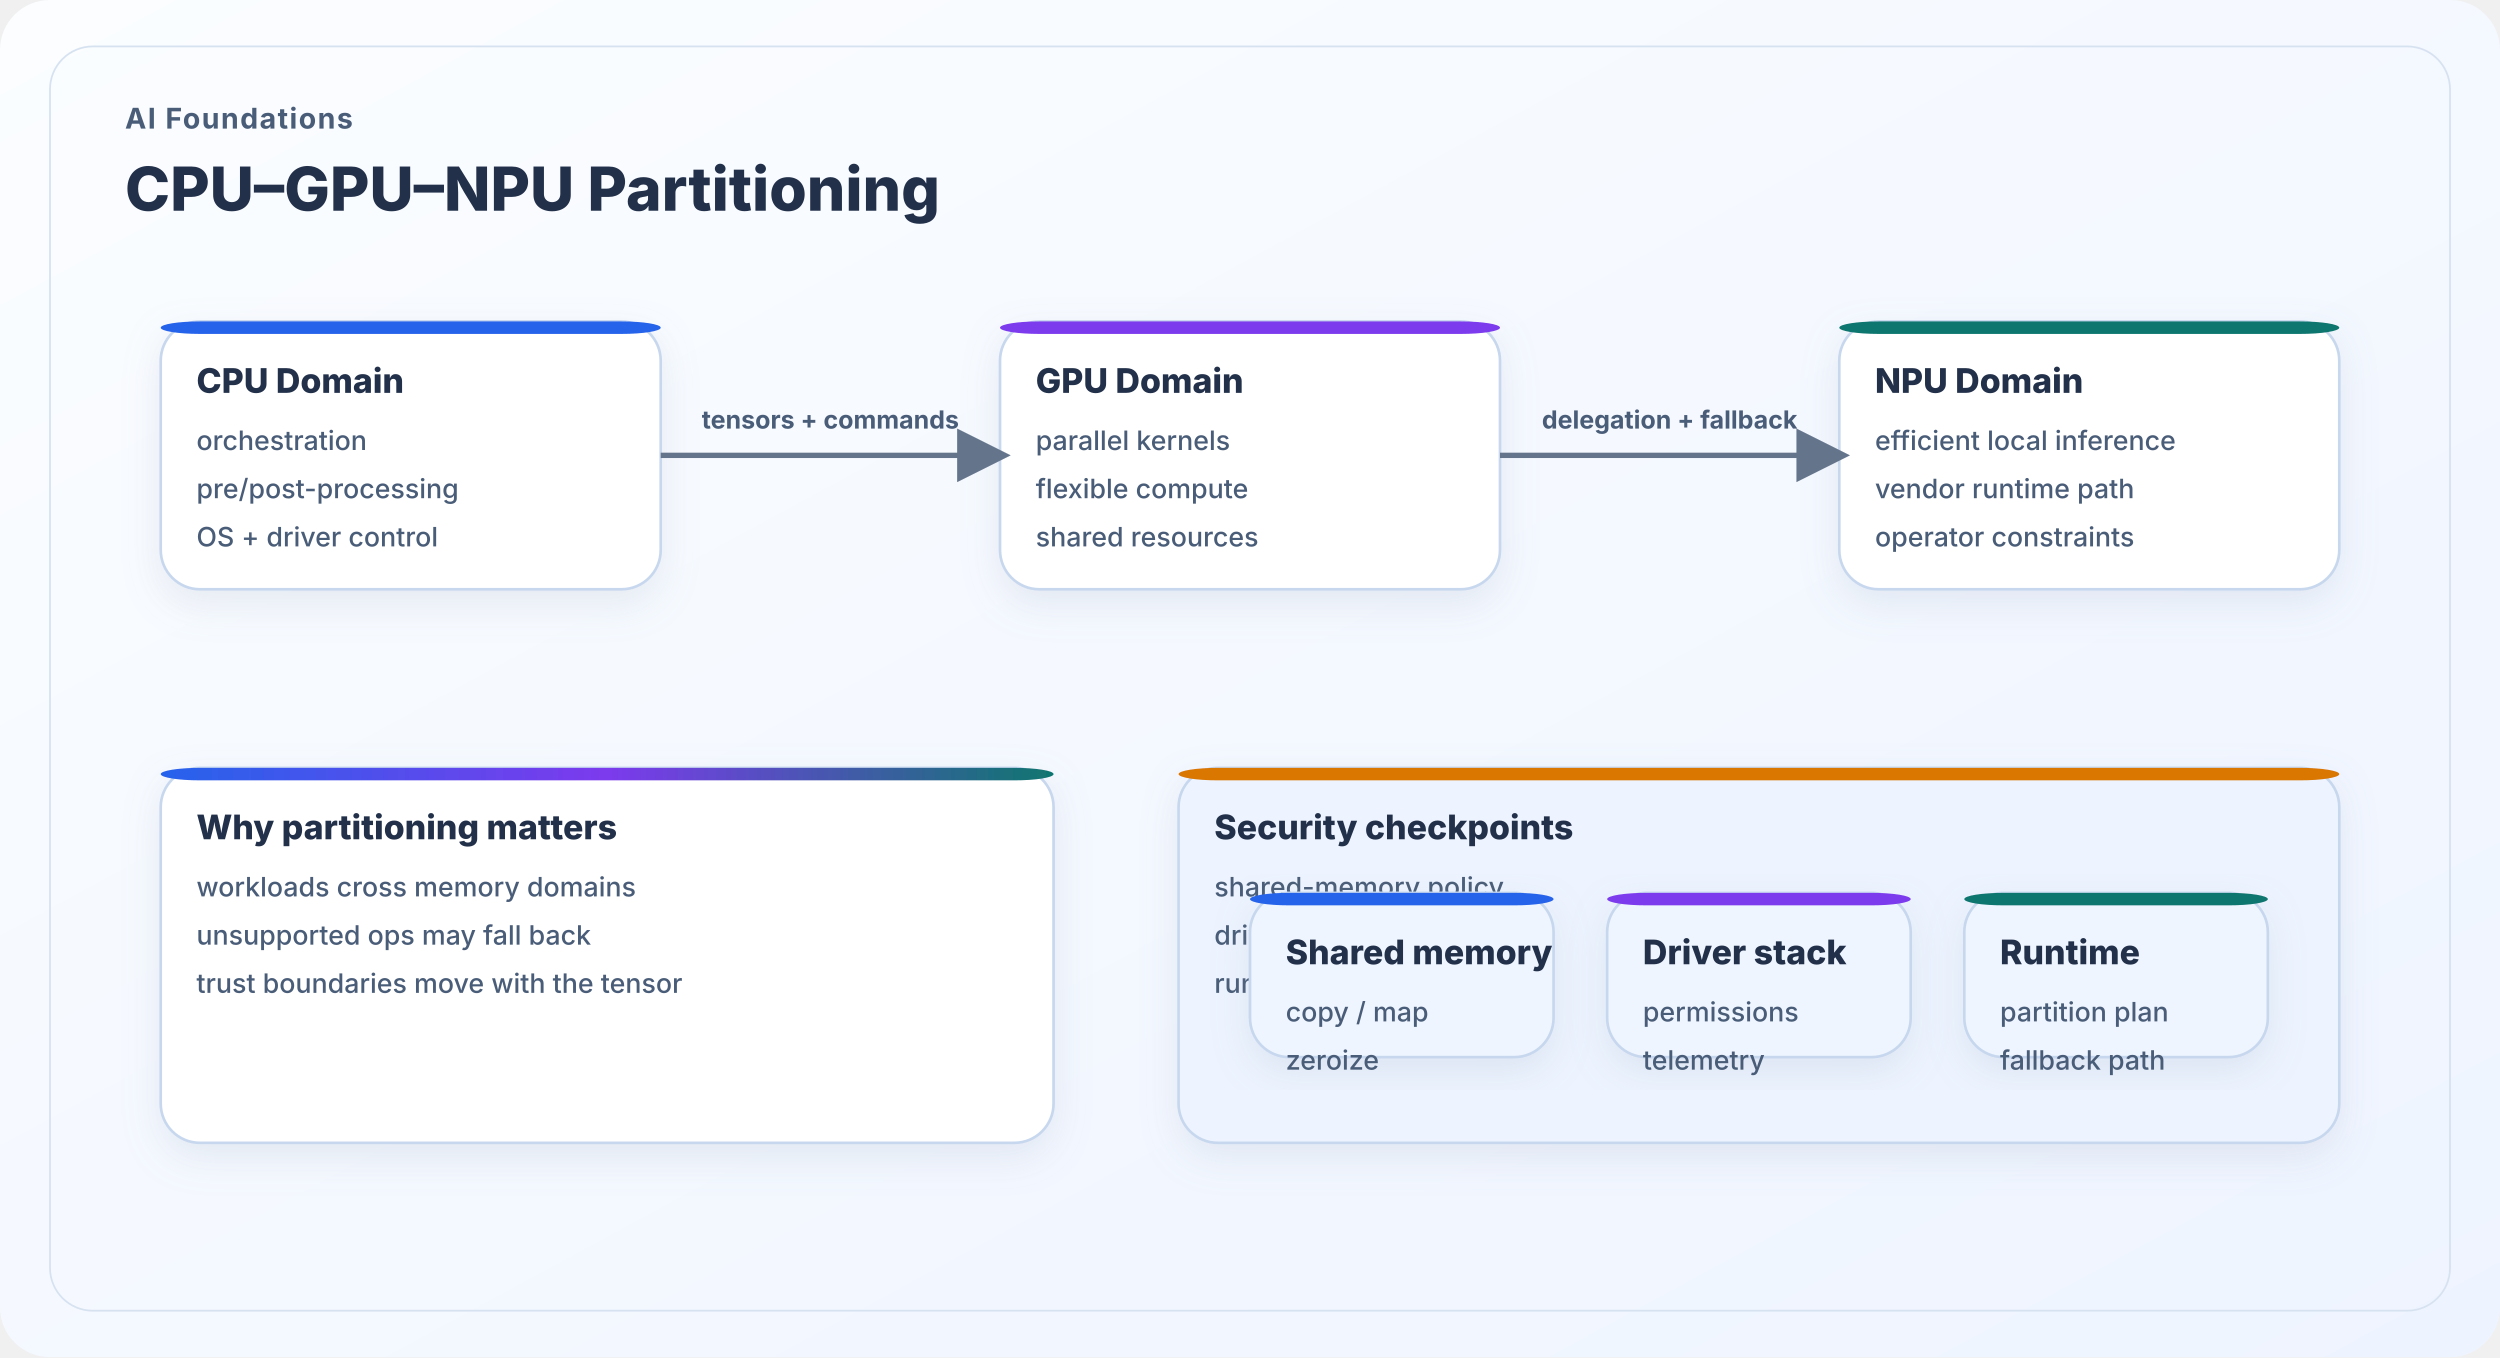
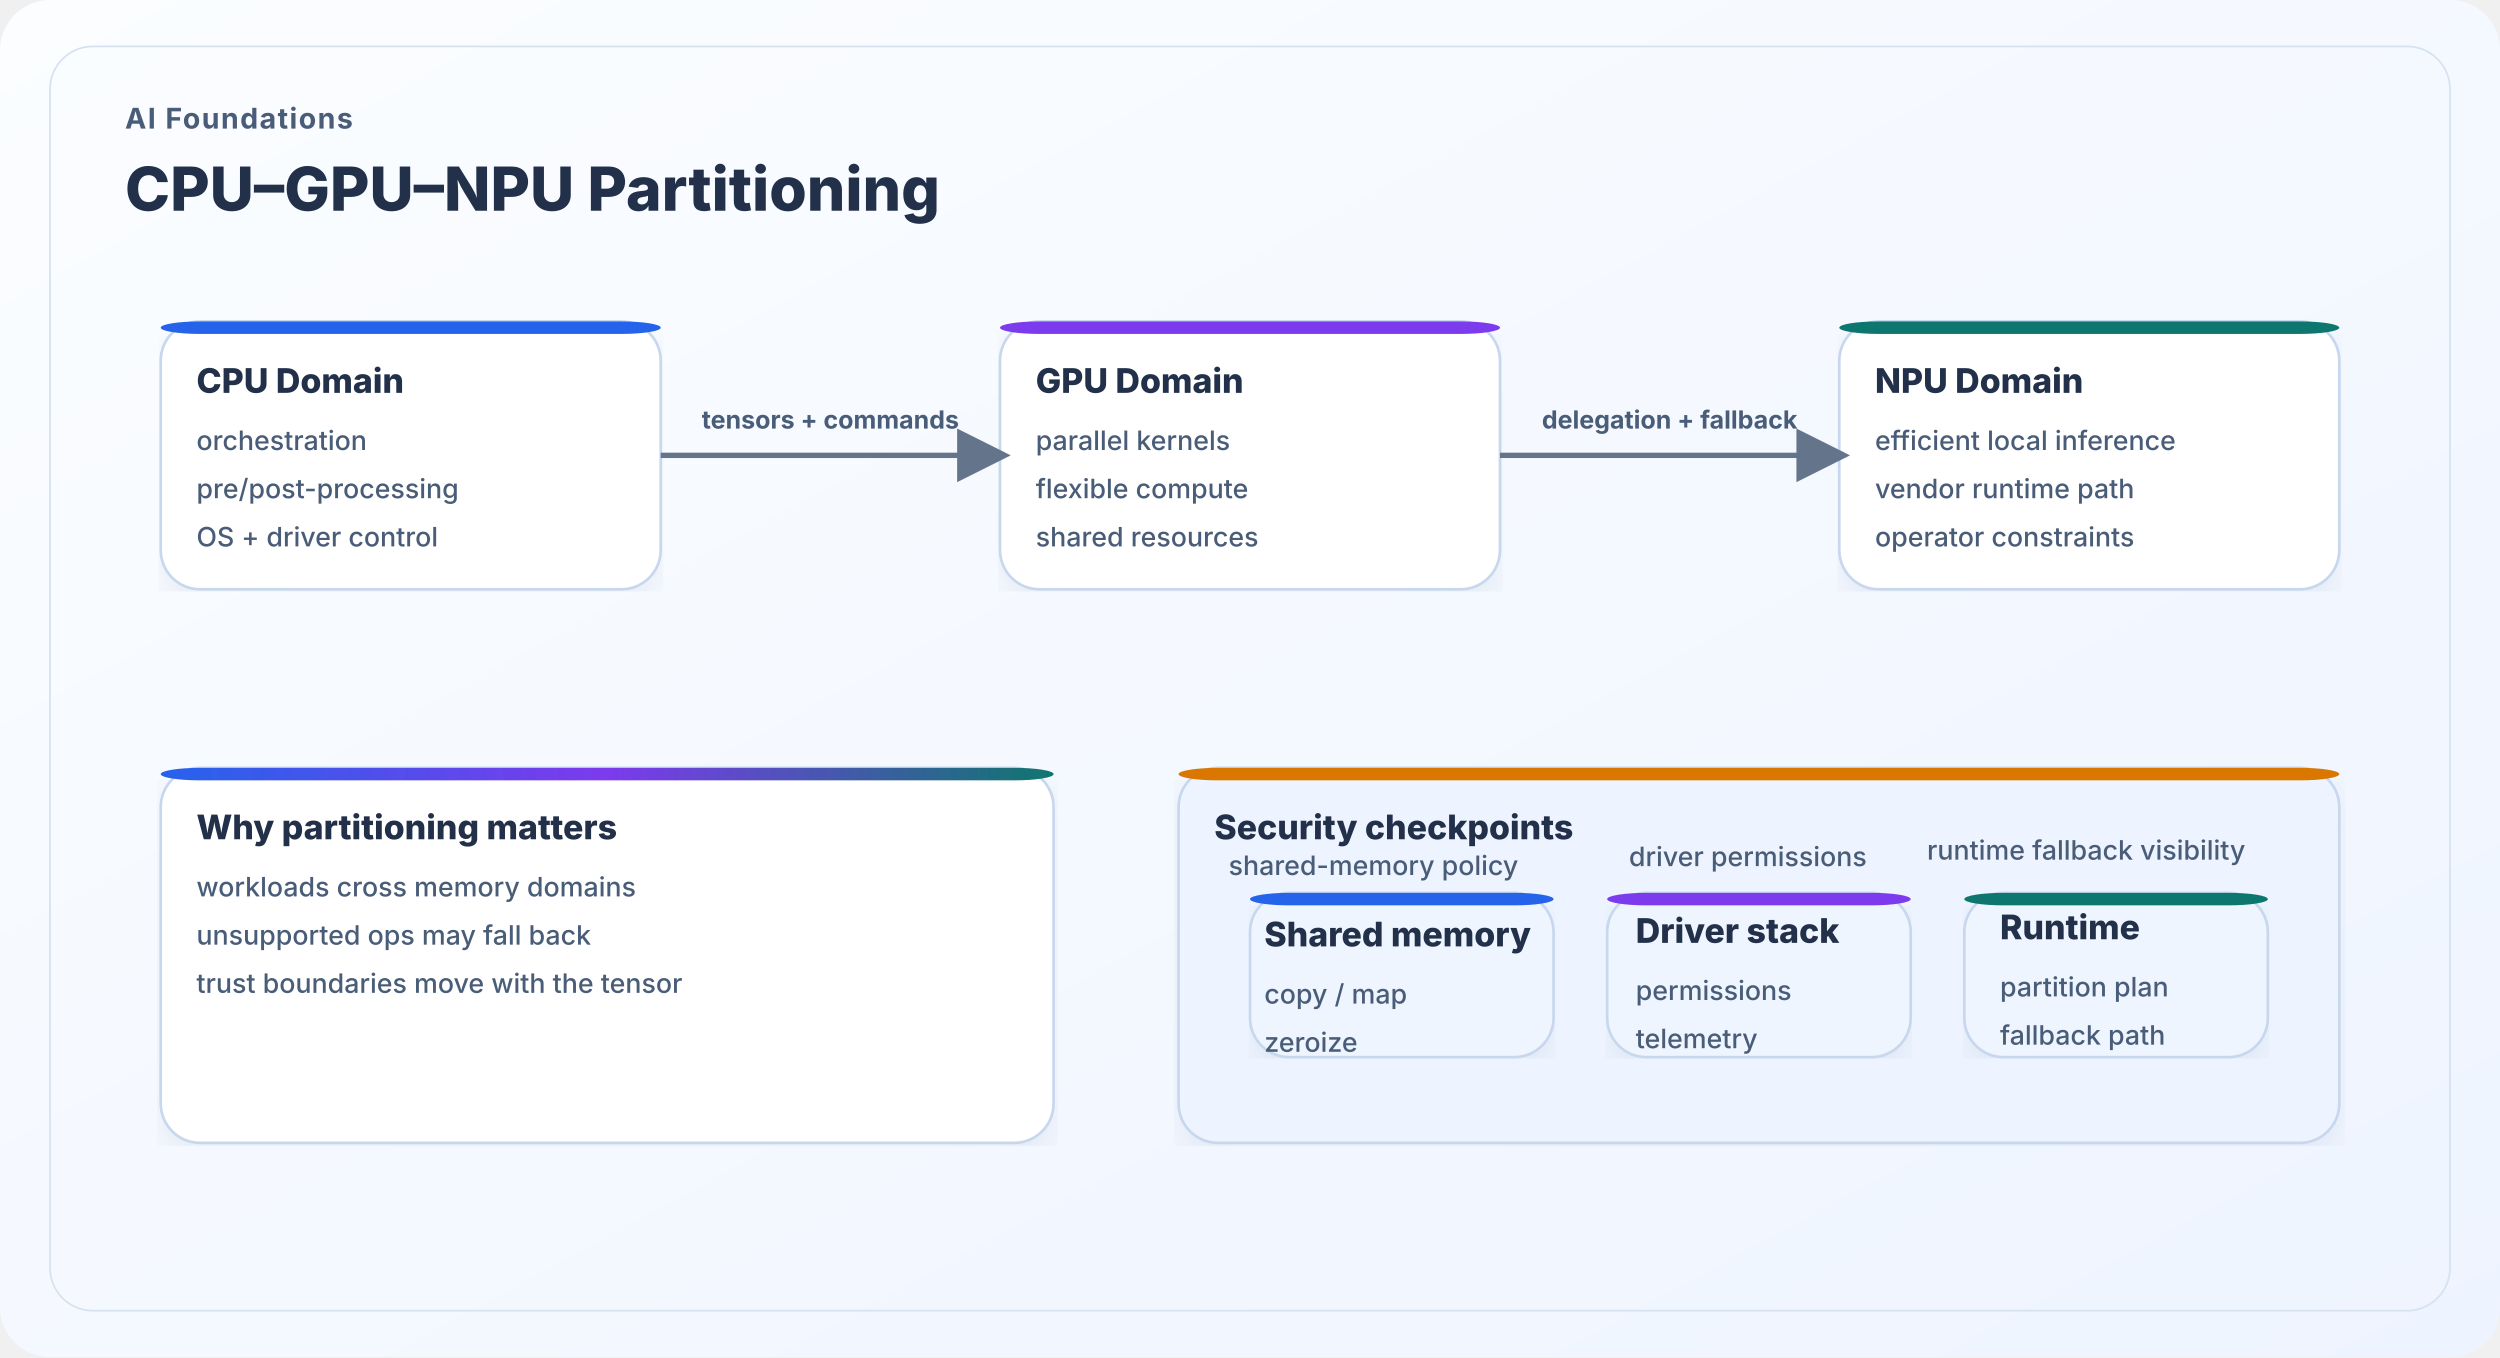
- <svg xmlns="http://www.w3.org/2000/svg" width="1400" height="760" viewBox="0 0 1400 760" role="img" aria-label="CPU–GPU–NPU Partitioning">
-   <defs>
+ <svg xmlns="http://www.w3.org/2000/svg" width="1400" height="760" viewBox="0 0 1400 760" role="img" aria-label="CPU–GPU–NPU Partitioning" version="1.1" id="svg39">
+   <defs id="defs6">
    <linearGradient id="bgGrad" x1="0" y1="0" x2="1" y2="1">
-       <stop offset="0%" stop-color="#fbfdff" />
-       <stop offset="100%" stop-color="#eef4ff" />
+       <stop offset="0%" stop-color="#fbfdff" id="stop1" />
+       <stop offset="100%" stop-color="#eef4ff" id="stop2" />
    </linearGradient>
    <linearGradient id="multi" x1="0" y1="0" x2="1" y2="0">
-       <stop offset="0%" stop-color="#2563eb" />
-       <stop offset="50%" stop-color="#7c3aed" />
-       <stop offset="100%" stop-color="#0f766e" />
+       <stop offset="0%" stop-color="#2563eb" id="stop3" />
+       <stop offset="50%" stop-color="#7c3aed" id="stop4" />
+       <stop offset="100%" stop-color="#0f766e" id="stop5" />
    </linearGradient>
-     <filter id="shadow" x="-20%" y="-20%" width="140%" height="140%">
+     <filter id="shadow" x="-0.004" y="-0.008" width="1.009" height="1.016">
      <feDropShadow dx="0" dy="8" stdDeviation="10" flood-color="#94a3b8" flood-opacity="0.18" />
    </filter>
    <marker id="arrowBlue" markerWidth="10" markerHeight="10" refX="8" refY="5" orient="auto">
-       <path d="M0,0 L10,5 L0,10 Z" fill="#2563eb" />
+       <path d="M0,0 L10,5 L0,10 Z" fill="#2563eb" id="path5" />
    </marker>
    <marker id="arrowSlate" markerWidth="10" markerHeight="10" refX="8" refY="5" orient="auto">
-       <path d="M0,0 L10,5 L0,10 Z" fill="#64748b" />
+       <path d="M0,0 L10,5 L0,10 Z" fill="#64748b" id="path6" />
    </marker>
-     <style>
+     <style id="style6">
.title{font:800 34px Inter,Arial,sans-serif;fill:#22304a}
.subtitle{font:700 16px Inter,Arial,sans-serif;fill:#4a5d78;letter-spacing:.05em;text-transform:uppercase}
.bt{font:800 19px Inter,Arial,sans-serif;fill:#22304a}
.bs{font:500 15px Inter,Arial,sans-serif;fill:#4a5d78}
.cap{font:700 14px Inter,Arial,sans-serif;fill:#4a5d78}
</style>
  </defs>
-   <rect width="1400" height="760" rx="28" fill="url(#bgGrad)" />
-   <rect x="28" y="26" width="1344" height="708" rx="24" fill="none" stroke="#d7e2f1" />
-   <text x="70" y="72" class="subtitle">AI Foundations</text>
-   <text x="70" y="118" class="title">CPU–GPU–NPU Partitioning</text>
-   <g filter="url(#shadow)">
-     <rect x="90" y="180" width="280" height="150" rx="22" fill="#ffffff" stroke="#c7d7ee" stroke-width="1.5" />
-     <rect x="90" y="180" width="280" height="7" rx="22" fill="#2563eb" />
+   <rect width="1400" height="760" rx="28" fill="url(#bgGrad)" id="rect6" />
+   <rect x="28" y="26" width="1344" height="708" rx="24" fill="none" stroke="#d7e2f1" id="rect7" />
+   <text x="70" y="72" class="subtitle" id="text7">AI Foundations</text>
+   <text x="70" y="118" class="title" id="text8">CPU–GPU–NPU Partitioning</text>
+   <g filter="url(#shadow)" id="g9">
+     <rect x="90" y="180" width="280" height="150" rx="22" fill="#ffffff" stroke="#c7d7ee" stroke-width="1.5" id="rect8" />
+     <rect x="90" y="180" width="280" height="7" rx="22" fill="#2563eb" id="rect9" />
  </g>
-   <text x="110" y="220" class="bt">CPU Domain</text>
-   <text x="110" y="252" class="bs">orchestration</text>
-   <text x="110" y="279" class="bs">pre/post-processing</text>
-   <text x="110" y="306" class="bs">OS + driver control</text>
-   <g filter="url(#shadow)">
-     <rect x="560" y="180" width="280" height="150" rx="22" fill="#ffffff" stroke="#c7d7ee" stroke-width="1.5" />
-     <rect x="560" y="180" width="280" height="7" rx="22" fill="#7c3aed" />
+   <text x="110" y="220" class="bt" id="text9">CPU Domain</text>
+   <text x="110" y="252" class="bs" id="text10">orchestration</text>
+   <text x="110" y="279" class="bs" id="text11">pre/post-processing</text>
+   <text x="110" y="306" class="bs" id="text12">OS + driver control</text>
+   <g filter="url(#shadow)" id="g13">
+     <rect x="560" y="180" width="280" height="150" rx="22" fill="#ffffff" stroke="#c7d7ee" stroke-width="1.5" id="rect12" />
+     <rect x="560" y="180" width="280" height="7" rx="22" fill="#7c3aed" id="rect13" />
  </g>
-   <text x="580" y="220" class="bt">GPU Domain</text>
-   <text x="580" y="252" class="bs">parallel kernels</text>
-   <text x="580" y="279" class="bs">flexible compute</text>
-   <text x="580" y="306" class="bs">shared resources</text>
-   <g filter="url(#shadow)">
-     <rect x="1030" y="180" width="280" height="150" rx="22" fill="#ffffff" stroke="#c7d7ee" stroke-width="1.5" />
-     <rect x="1030" y="180" width="280" height="7" rx="22" fill="#0f766e" />
+   <text x="580" y="220" class="bt" id="text13">GPU Domain</text>
+   <text x="580" y="252" class="bs" id="text14">parallel kernels</text>
+   <text x="580" y="279" class="bs" id="text15">flexible compute</text>
+   <text x="580" y="306" class="bs" id="text16">shared resources</text>
+   <g filter="url(#shadow)" id="g17">
+     <rect x="1030" y="180" width="280" height="150" rx="22" fill="#ffffff" stroke="#c7d7ee" stroke-width="1.5" id="rect16" />
+     <rect x="1030" y="180" width="280" height="7" rx="22" fill="#0f766e" id="rect17" />
  </g>
-   <text x="1050" y="220" class="bt">NPU Domain</text>
-   <text x="1050" y="252" class="bs">efficient local inference</text>
-   <text x="1050" y="279" class="bs">vendor runtime path</text>
-   <text x="1050" y="306" class="bs">operator constraints</text>
-   <line x1="370" y1="255" x2="560" y2="255" stroke="#64748b" stroke-width="3" marker-end="url(#arrowSlate)" />
-   <line x1="840" y1="255" x2="1030" y2="255" stroke="#64748b" stroke-width="3" marker-end="url(#arrowSlate)" />
-   <text x="465" y="240" class="cap" fill="#4a5d78" text-anchor="middle">tensors + commands</text>
-   <text x="935" y="240" class="cap" fill="#4a5d78" text-anchor="middle">delegation + fallback</text>
-   <g filter="url(#shadow)">
-     <rect x="90" y="430" width="500" height="210" rx="22" fill="#ffffff" stroke="#c7d7ee" stroke-width="1.5" />
-     <rect x="90" y="430" width="500" height="7" rx="22" fill="url(#multi)" />
+   <text x="1050" y="220" class="bt" id="text17">NPU Domain</text>
+   <text x="1050" y="252" class="bs" id="text18">efficient local inference</text>
+   <text x="1050" y="279" class="bs" id="text19">vendor runtime path</text>
+   <text x="1050" y="306" class="bs" id="text20">operator constraints</text>
+   <line x1="370" y1="255" x2="560" y2="255" stroke="#64748b" stroke-width="3" marker-end="url(#arrowSlate)" id="line20" />
+   <line x1="840" y1="255" x2="1030" y2="255" stroke="#64748b" stroke-width="3" marker-end="url(#arrowSlate)" id="line21" />
+   <text x="465" y="240" class="cap" fill="#4a5d78" text-anchor="middle" id="text21">tensors + commands</text>
+   <text x="935" y="240" class="cap" fill="#4a5d78" text-anchor="middle" id="text22">delegation + fallback</text>
+   <g filter="url(#shadow)" id="g23">
+     <rect x="90" y="430" width="500" height="210" rx="22" fill="#ffffff" stroke="#c7d7ee" stroke-width="1.5" id="rect22" />
+     <rect x="90" y="430" width="500" height="7" rx="22" fill="url(#multi)" id="rect23" />
  </g>
-   <text x="110" y="470" class="bt">Why partitioning matters</text>
-   <text x="110" y="502" class="bs">workloads cross memory domains</text>
-   <text x="110" y="529" class="bs">unsupported ops may fall back</text>
-   <text x="110" y="556" class="bs">trust boundaries move with the tensor</text>
-   <g filter="url(#shadow)">
-     <rect x="660" y="430" width="650" height="210" rx="22" fill="#edf4ff" stroke="#c7d7ee" stroke-width="1.5" />
-     <rect x="660" y="430" width="650" height="7" rx="22" fill="#d97706" />
+   <text x="110" y="470" class="bt" id="text23">Why partitioning matters</text>
+   <text x="110" y="502" class="bs" id="text24">workloads cross memory domains</text>
+   <text x="110" y="529" class="bs" id="text25">unsupported ops may fall back</text>
+   <text x="110" y="556" class="bs" id="text26">trust boundaries move with the tensor</text>
+   <g filter="url(#shadow)" id="g27">
+     <rect x="660" y="430" width="650" height="210" rx="22" fill="#edf4ff" stroke="#c7d7ee" stroke-width="1.5" id="rect26" />
+     <rect x="660" y="430" width="650" height="7" rx="22" fill="#d97706" id="rect27" />
  </g>
-   <text x="680" y="470" class="bt">Security checkpoints</text>
-   <text x="680" y="502" class="bs">shared-memory policy</text>
-   <text x="680" y="529" class="bs">driver permissions</text>
-   <text x="680" y="556" class="bs">runtime fallback visibility</text>
-   <g filter="url(#shadow)">
-     <rect x="700" y="500" width="170" height="92" rx="22" fill="#eef5ff" stroke="#c7d7ee" stroke-width="1.5" />
-     <rect x="700" y="500" width="170" height="7" rx="22" fill="#2563eb" />
+   <text x="680" y="470" class="bt" id="text27">Security checkpoints</text>
+   <text x="688" y="490" class="bs" id="text28" style="font-style:normal;font-variant:normal;font-weight:500;font-stretch:normal;font-size:15px;line-height:normal;font-family:Inter, Arial, sans-serif">shared-memory policy</text>
+   <text x="912.196" y="485.037" class="bs" id="text29" style="font-style:normal;font-variant:normal;font-weight:500;font-stretch:normal;font-size:15px;line-height:normal;font-family:Inter, Arial, sans-serif">driver permissions</text>
+   <text x="1079.117" y="481.399" class="bs" id="text30" style="font-style:normal;font-variant:normal;font-weight:500;font-stretch:normal;font-size:15px;line-height:normal;font-family:Inter, Arial, sans-serif">runtime fallback visibility</text>
+   <g filter="url(#shadow)" id="g31">
+     <rect x="700" y="500" width="170" height="92" rx="22" fill="#eef5ff" stroke="#c7d7ee" stroke-width="1.5" id="rect30" />
+     <rect x="700" y="500" width="170" height="7" rx="22" fill="#2563eb" id="rect31" />
  </g>
-   <text x="720" y="540" class="bt">Shared memory</text>
-   <text x="720" y="572" class="bs">copy / map</text>
-   <text x="720" y="599" class="bs">zeroize</text>
-   <g filter="url(#shadow)">
-     <rect x="900" y="500" width="170" height="92" rx="22" fill="#eef5ff" stroke="#c7d7ee" stroke-width="1.5" />
-     <rect x="900" y="500" width="170" height="7" rx="22" fill="#7c3aed" />
+   <text x="708" y="530" class="bt" id="text31" style="font-style:normal;font-variant:normal;font-weight:800;font-stretch:normal;font-size:19px;line-height:normal;font-family:Inter, Arial, sans-serif">Shared memory</text>
+   <text x="708" y="562" class="bs" id="text32" style="font-style:normal;font-variant:normal;font-weight:500;font-stretch:normal;font-size:15px;line-height:normal;font-family:Inter, Arial, sans-serif">copy / map</text>
+   <text x="708" y="589" class="bs" id="text33" style="font-style:normal;font-variant:normal;font-weight:500;font-stretch:normal;font-size:15px;line-height:normal;font-family:Inter, Arial, sans-serif">zeroize</text>
+   <g filter="url(#shadow)" id="g34">
+     <rect x="900" y="500" width="170" height="92" rx="22" fill="#eef5ff" stroke="#c7d7ee" stroke-width="1.5" id="rect33" />
+     <rect x="900" y="500" width="170" height="7" rx="22" fill="#7c3aed" id="rect34" />
  </g>
-   <text x="920" y="540" class="bt">Driver stack</text>
-   <text x="920" y="572" class="bs">permissions</text>
-   <text x="920" y="599" class="bs">telemetry</text>
-   <g filter="url(#shadow)">
-     <rect x="1100" y="500" width="170" height="92" rx="22" fill="#eef5ff" stroke="#c7d7ee" stroke-width="1.5" />
-     <rect x="1100" y="500" width="170" height="7" rx="22" fill="#0f766e" />
+   <text x="916" y="528" class="bt" id="text34" style="font-style:normal;font-variant:normal;font-weight:800;font-stretch:normal;font-size:19px;line-height:normal;font-family:Inter, Arial, sans-serif">Driver stack</text>
+   <text x="916" y="560" class="bs" id="text35" style="font-style:normal;font-variant:normal;font-weight:500;font-stretch:normal;font-size:15px;line-height:normal;font-family:Inter, Arial, sans-serif">permissions</text>
+   <text x="916" y="587" class="bs" id="text36" style="font-style:normal;font-variant:normal;font-weight:500;font-stretch:normal;font-size:15px;line-height:normal;font-family:Inter, Arial, sans-serif">telemetry</text>
+   <g filter="url(#shadow)" id="g37">
+     <rect x="1100" y="500" width="170" height="92" rx="22" fill="#eef5ff" stroke="#c7d7ee" stroke-width="1.5" id="rect36" />
+     <rect x="1100" y="500" width="170" height="7" rx="22" fill="#0f766e" id="rect37" />
  </g>
-   <text x="1120" y="540" class="bt">Runtime</text>
-   <text x="1120" y="572" class="bs">partition plan</text>
-   <text x="1120" y="599" class="bs">fallback path</text>
+   <text x="1120" y="526" class="bt" id="text37" style="font-style:normal;font-variant:normal;font-weight:800;font-stretch:normal;font-size:19px;line-height:normal;font-family:Inter, Arial, sans-serif">Runtime</text>
+   <text x="1120" y="558" class="bs" id="text38" style="font-style:normal;font-variant:normal;font-weight:500;font-stretch:normal;font-size:15px;line-height:normal;font-family:Inter, Arial, sans-serif">partition plan</text>
+   <text x="1120" y="585" class="bs" id="text39" style="font-style:normal;font-variant:normal;font-weight:500;font-stretch:normal;font-size:15px;line-height:normal;font-family:Inter, Arial, sans-serif">fallback path</text>
</svg>
